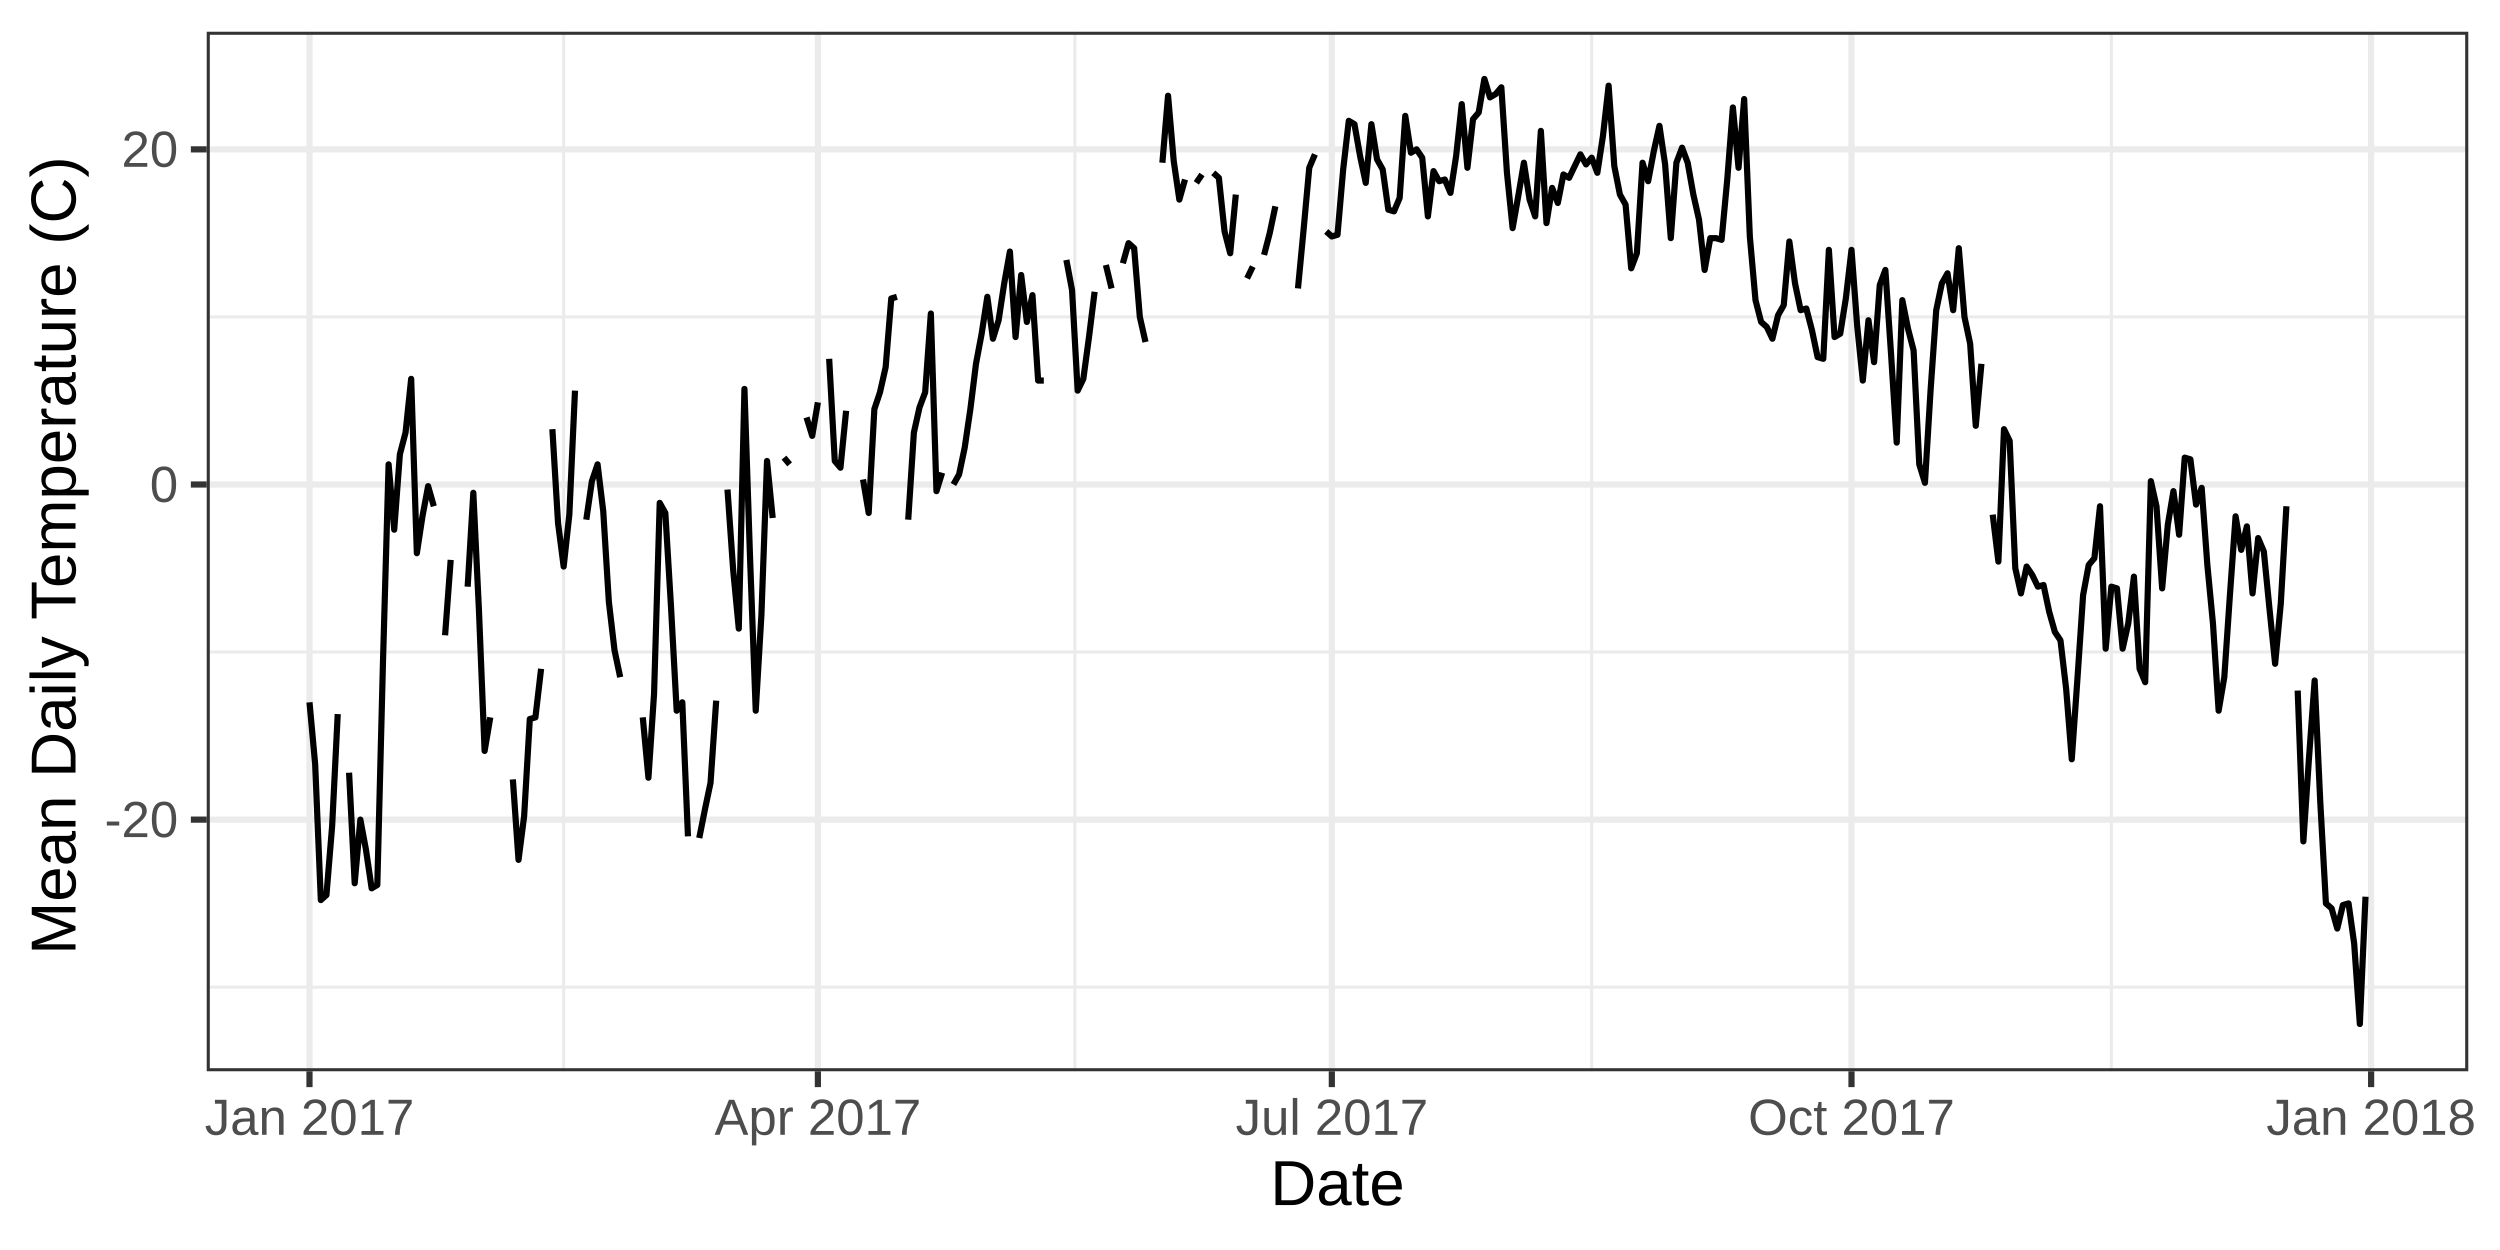
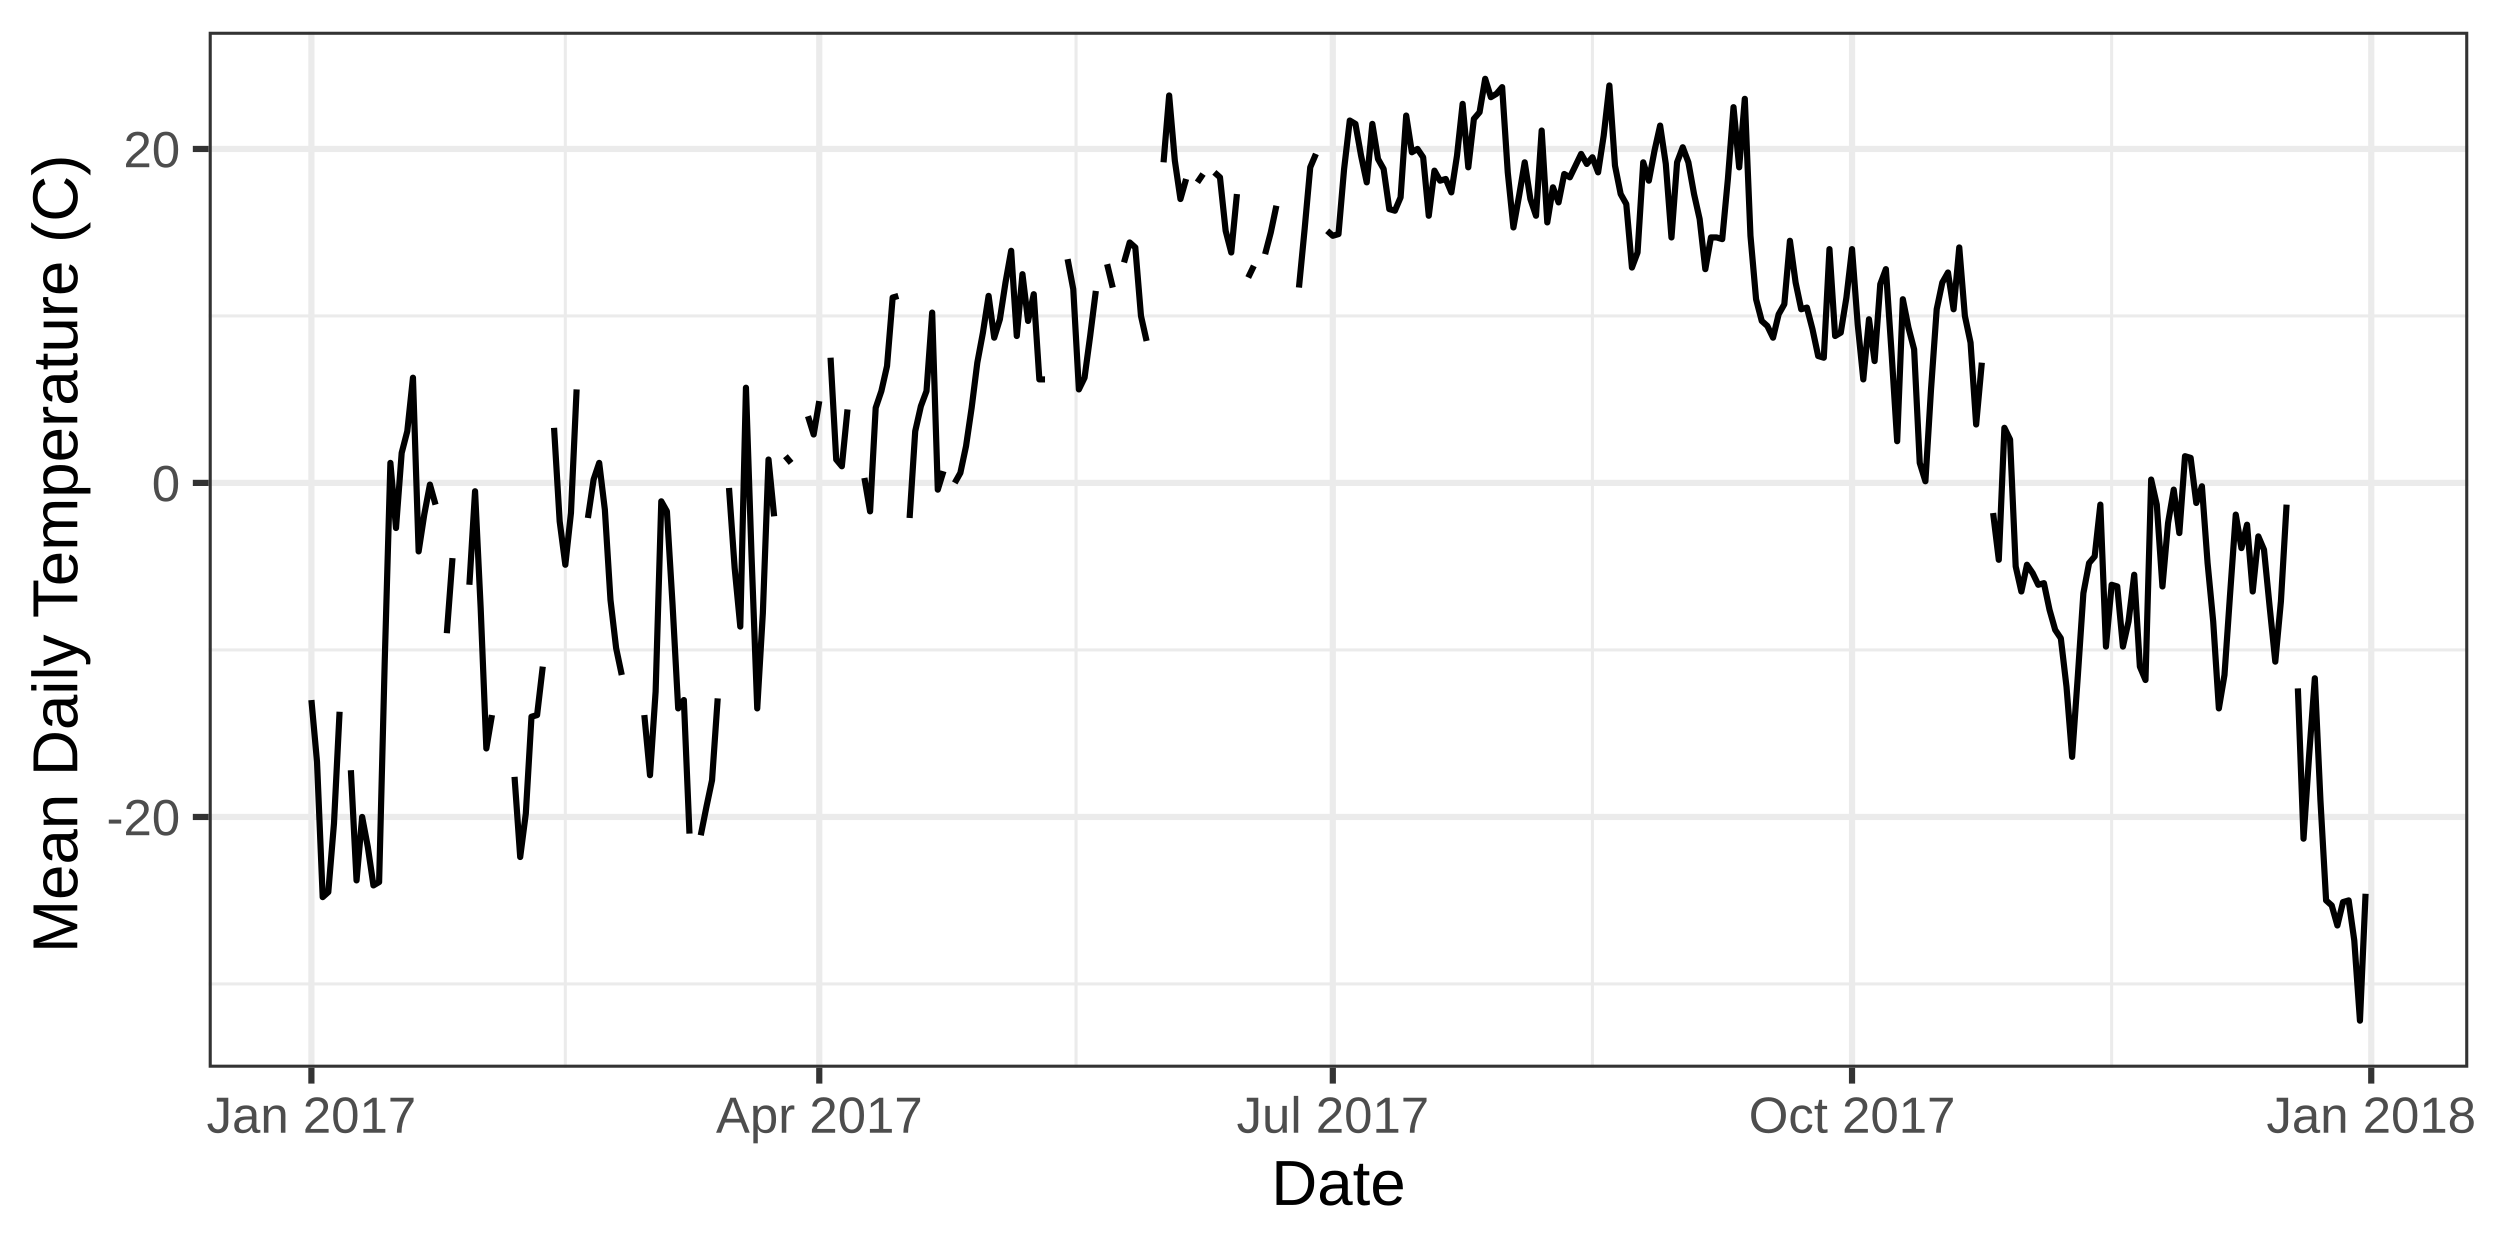
<svg xmlns="http://www.w3.org/2000/svg" viewBox="0 0 432.00 216.00">
  <defs>
    <style type="text/css">
    line, polyline, polygon, path, rect, circle {
      fill: none;
      stroke: #000000;
      stroke-linecap: round;
      stroke-linejoin: round;
      stroke-miterlimit: 10.00;
    }
  </style>
  </defs>
  <rect width="100%" height="100%" style="stroke: none; fill: #FFFFFF;" />
-   <rect x="0.00" y="0.00" width="432.00" height="216.00" style="stroke-width: 1.07; stroke: #FFFFFF; fill: #FFFFFF;" />
+   <rect x="0.00" y="0" width="432.00" height="216.00" style="stroke-width: 1.07; stroke: #FFFFFF; fill: #FFFFFF;" />
  <defs>
-     <clipPath id="cpMzUuNzJ8NDI2LjUyfDE4NS4xMnw1LjQ4">
-       <rect x="35.72" y="5.48" width="390.80" height="179.64" />
+     <clipPath id="cpMzYuMDZ8NDI2LjUyfDE4NC41MXw1LjQ4">
+       <rect x="36.06" y="5.48" width="390.46" height="179.03" />
    </clipPath>
  </defs>
-   <rect x="35.72" y="5.48" width="390.80" height="179.64" style="stroke-width: 1.07; stroke: none; fill: #FFFFFF;" clip-path="url(#cpMzUuNzJ8NDI2LjUyfDE4NS4xMnw1LjQ4)" />
-   <polyline points="35.72,170.58 426.52,170.58 " style="stroke-width: 0.53; stroke: #EBEBEB; stroke-linecap: butt;" clip-path="url(#cpMzUuNzJ8NDI2LjUyfDE4NS4xMnw1LjQ4)" />
-   <polyline points="35.72,112.67 426.52,112.67 " style="stroke-width: 0.53; stroke: #EBEBEB; stroke-linecap: butt;" clip-path="url(#cpMzUuNzJ8NDI2LjUyfDE4NS4xMnw1LjQ4)" />
-   <polyline points="35.72,54.76 426.52,54.76 " style="stroke-width: 0.53; stroke: #EBEBEB; stroke-linecap: butt;" clip-path="url(#cpMzUuNzJ8NDI2LjUyfDE4NS4xMnw1LjQ4)" />
-   <polyline points="97.40,185.12 97.40,5.48 " style="stroke-width: 0.53; stroke: #EBEBEB; stroke-linecap: butt;" clip-path="url(#cpMzUuNzJ8NDI2LjUyfDE4NS4xMnw1LjQ4)" />
-   <polyline points="185.74,185.12 185.74,5.48 " style="stroke-width: 0.53; stroke: #EBEBEB; stroke-linecap: butt;" clip-path="url(#cpMzUuNzJ8NDI2LjUyfDE4NS4xMnw1LjQ4)" />
-   <polyline points="275.04,185.12 275.04,5.48 " style="stroke-width: 0.53; stroke: #EBEBEB; stroke-linecap: butt;" clip-path="url(#cpMzUuNzJ8NDI2LjUyfDE4NS4xMnw1LjQ4)" />
-   <polyline points="364.84,185.12 364.84,5.48 " style="stroke-width: 0.53; stroke: #EBEBEB; stroke-linecap: butt;" clip-path="url(#cpMzUuNzJ8NDI2LjUyfDE4NS4xMnw1LjQ4)" />
-   <polyline points="35.72,141.63 426.52,141.63 " style="stroke-width: 1.07; stroke: #EBEBEB; stroke-linecap: butt;" clip-path="url(#cpMzUuNzJ8NDI2LjUyfDE4NS4xMnw1LjQ4)" />
-   <polyline points="35.72,83.72 426.52,83.72 " style="stroke-width: 1.07; stroke: #EBEBEB; stroke-linecap: butt;" clip-path="url(#cpMzUuNzJ8NDI2LjUyfDE4NS4xMnw1LjQ4)" />
-   <polyline points="35.72,25.81 426.52,25.81 " style="stroke-width: 1.07; stroke: #EBEBEB; stroke-linecap: butt;" clip-path="url(#cpMzUuNzJ8NDI2LjUyfDE4NS4xMnw1LjQ4)" />
-   <polyline points="53.48,185.12 53.48,5.48 " style="stroke-width: 1.07; stroke: #EBEBEB; stroke-linecap: butt;" clip-path="url(#cpMzUuNzJ8NDI2LjUyfDE4NS4xMnw1LjQ4)" />
-   <polyline points="141.33,185.12 141.33,5.48 " style="stroke-width: 1.07; stroke: #EBEBEB; stroke-linecap: butt;" clip-path="url(#cpMzUuNzJ8NDI2LjUyfDE4NS4xMnw1LjQ4)" />
-   <polyline points="230.14,185.12 230.14,5.48 " style="stroke-width: 1.07; stroke: #EBEBEB; stroke-linecap: butt;" clip-path="url(#cpMzUuNzJ8NDI2LjUyfDE4NS4xMnw1LjQ4)" />
-   <polyline points="319.94,185.12 319.94,5.48 " style="stroke-width: 1.07; stroke: #EBEBEB; stroke-linecap: butt;" clip-path="url(#cpMzUuNzJ8NDI2LjUyfDE4NS4xMnw1LjQ4)" />
-   <polyline points="409.73,185.12 409.73,5.48 " style="stroke-width: 1.07; stroke: #EBEBEB; stroke-linecap: butt;" clip-path="url(#cpMzUuNzJ8NDI2LjUyfDE4NS4xMnw1LjQ4)" />
-   <polyline points="53.48,121.36 54.46,132.07 55.44,155.53 56.41,154.66 57.39,142.79 58.36,123.39 " style="stroke-width: 1.07; stroke-linecap: butt;" clip-path="url(#cpMzUuNzJ8NDI2LjUyfDE4NS4xMnw1LjQ4)" />
-   <polyline points="60.32,133.52 61.29,152.63 62.27,141.63 63.24,146.84 64.22,153.50 65.20,152.92 66.17,114.70 67.15,80.24 68.12,91.53 69.10,78.50 70.08,74.74 71.05,65.47 72.03,95.59 73.00,89.22 73.98,84.01 74.96,87.48 " style="stroke-width: 1.07; stroke-linecap: butt;" clip-path="url(#cpMzUuNzJ8NDI2LjUyfDE4NS4xMnw1LjQ4)" />
-   <polyline points="76.91,109.78 77.88,96.75 " style="stroke-width: 1.07; stroke-linecap: butt;" clip-path="url(#cpMzUuNzJ8NDI2LjUyfDE4NS4xMnw1LjQ4)" />
-   <polyline points="80.81,101.38 81.79,85.16 82.76,105.43 83.74,129.76 84.72,123.96 " style="stroke-width: 1.07; stroke-linecap: butt;" clip-path="url(#cpMzUuNzJ8NDI2LjUyfDE4NS4xMnw1LjQ4)" />
-   <polyline points="88.62,134.68 89.60,148.58 90.57,141.05 91.55,124.25 92.52,123.96 93.50,115.57 " style="stroke-width: 1.07; stroke-linecap: butt;" clip-path="url(#cpMzUuNzJ8NDI2LjUyfDE4NS4xMnw1LjQ4)" />
-   <polyline points="95.45,74.16 96.43,90.38 97.40,97.90 98.38,88.93 99.36,67.50 " style="stroke-width: 1.07; stroke-linecap: butt;" clip-path="url(#cpMzUuNzJ8NDI2LjUyfDE4NS4xMnw1LjQ4)" />
-   <polyline points="101.31,89.80 102.28,83.14 103.26,80.24 104.24,88.35 105.21,103.99 106.19,112.38 107.17,117.02 " style="stroke-width: 1.07; stroke-linecap: butt;" clip-path="url(#cpMzUuNzJ8NDI2LjUyfDE4NS4xMnw1LjQ4)" />
-   <polyline points="111.07,123.96 112.05,134.39 113.02,119.91 114.00,86.90 114.97,88.64 115.95,104.85 116.93,122.81 117.90,121.36 118.88,144.52 " style="stroke-width: 1.07; stroke-linecap: butt;" clip-path="url(#cpMzUuNzJ8NDI2LjUyfDE4NS4xMnw1LjQ4)" />
-   <polyline points="120.83,144.81 121.81,139.89 122.78,135.26 123.76,121.07 " style="stroke-width: 1.07; stroke-linecap: butt;" clip-path="url(#cpMzUuNzJ8NDI2LjUyfDE4NS4xMnw1LjQ4)" />
-   <polyline points="125.71,84.59 126.69,98.48 127.66,108.62 128.64,67.21 129.61,96.46 130.59,122.81 131.57,106.30 132.54,79.66 133.52,89.51 " style="stroke-width: 1.07; stroke-linecap: butt;" clip-path="url(#cpMzUuNzJ8NDI2LjUyfDE4NS4xMnw1LjQ4)" />
-   <polyline points="135.47,79.08 136.45,80.24 " style="stroke-width: 1.07; stroke-linecap: butt;" clip-path="url(#cpMzUuNzJ8NDI2LjUyfDE4NS4xMnw1LjQ4)" />
-   <polyline points="139.37,72.13 140.35,75.32 141.33,69.53 " style="stroke-width: 1.07; stroke-linecap: butt;" clip-path="url(#cpMzUuNzJ8NDI2LjUyfDE4NS4xMnw1LjQ4)" />
-   <polyline points="143.28,62.00 144.25,79.66 145.23,80.82 146.21,70.98 " style="stroke-width: 1.07; stroke-linecap: butt;" clip-path="url(#cpMzUuNzJ8NDI2LjUyfDE4NS4xMnw1LjQ4)" />
-   <polyline points="149.13,82.85 150.11,88.64 151.09,70.69 152.06,67.79 153.04,63.45 154.01,51.58 154.99,51.29 " style="stroke-width: 1.07; stroke-linecap: butt;" clip-path="url(#cpMzUuNzJ8NDI2LjUyfDE4NS4xMnw1LjQ4)" />
-   <polyline points="156.94,89.80 157.92,74.74 158.89,70.40 159.87,67.79 160.85,54.18 161.82,84.87 162.80,81.69 " style="stroke-width: 1.07; stroke-linecap: butt;" clip-path="url(#cpMzUuNzJ8NDI2LjUyfDE4NS4xMnw1LjQ4)" />
-   <polyline points="164.75,83.72 165.73,81.98 166.70,77.35 167.68,70.69 168.65,62.87 169.63,57.66 170.61,51.29 171.58,58.53 172.56,55.34 173.53,48.97 174.51,43.47 175.49,58.24 176.46,47.52 177.44,55.63 178.41,51.00 179.39,65.76 180.37,65.76 " style="stroke-width: 1.07; stroke-linecap: butt;" clip-path="url(#cpMzUuNzJ8NDI2LjUyfDE4NS4xMnw1LjQ4)" />
-   <polyline points="184.27,44.92 185.25,50.13 186.22,67.50 187.20,65.47 188.18,58.24 189.15,50.42 " style="stroke-width: 1.07; stroke-linecap: butt;" clip-path="url(#cpMzUuNzJ8NDI2LjUyfDE4NS4xMnw1LjQ4)" />
-   <polyline points="191.10,45.79 192.08,49.84 " style="stroke-width: 1.07; stroke-linecap: butt;" clip-path="url(#cpMzUuNzJ8NDI2LjUyfDE4NS4xMnw1LjQ4)" />
-   <polyline points="194.03,45.50 195.01,42.02 195.98,42.89 196.96,54.76 197.94,59.10 " style="stroke-width: 1.07; stroke-linecap: butt;" clip-path="url(#cpMzUuNzJ8NDI2LjUyfDE4NS4xMnw1LjQ4)" />
-   <polyline points="200.86,28.12 201.84,16.54 202.82,27.83 203.79,34.49 204.77,31.02 " style="stroke-width: 1.07; stroke-linecap: butt;" clip-path="url(#cpMzUuNzJ8NDI2LjUyfDE4NS4xMnw1LjQ4)" />
-   <polyline points="206.72,31.60 207.70,30.15 " style="stroke-width: 1.07; stroke-linecap: butt;" clip-path="url(#cpMzUuNzJ8NDI2LjUyfDE4NS4xMnw1LjQ4)" />
-   <polyline points="209.65,29.86 210.62,30.73 211.60,39.99 212.58,43.76 213.55,33.62 " style="stroke-width: 1.07; stroke-linecap: butt;" clip-path="url(#cpMzUuNzJ8NDI2LjUyfDE4NS4xMnw1LjQ4)" />
-   <polyline points="215.50,48.10 216.48,46.07 " style="stroke-width: 1.07; stroke-linecap: butt;" clip-path="url(#cpMzUuNzJ8NDI2LjUyfDE4NS4xMnw1LjQ4)" />
-   <polyline points="218.43,44.05 219.41,40.28 220.38,35.65 " style="stroke-width: 1.07; stroke-linecap: butt;" clip-path="url(#cpMzUuNzJ8NDI2LjUyfDE4NS4xMnw1LjQ4)" />
-   <polyline points="224.29,49.84 225.26,39.70 226.24,28.99 227.22,26.67 " style="stroke-width: 1.07; stroke-linecap: butt;" clip-path="url(#cpMzUuNzJ8NDI2LjUyfDE4NS4xMnw1LjQ4)" />
-   <polyline points="229.17,39.99 230.14,40.86 231.12,40.57 232.10,29.28 233.07,20.88 234.05,21.46 235.02,26.96 236.00,31.60 236.98,21.46 237.95,27.54 238.93,29.28 239.90,36.23 240.88,36.52 241.86,34.20 242.83,20.02 243.81,26.39 244.78,25.81 245.76,27.25 246.74,37.39 247.71,29.57 248.69,31.31 249.66,31.02 250.64,33.33 251.62,26.96 252.59,17.99 253.57,28.99 254.54,20.59 255.52,19.44 256.50,13.64 257.47,16.83 258.45,16.25 259.43,15.09 260.40,29.86 261.38,39.42 262.35,33.91 263.33,28.12 264.31,34.49 265.28,37.39 266.26,22.62 267.23,38.55 268.21,32.47 269.19,35.07 270.16,30.15 271.14,30.73 272.11,28.70 273.09,26.67 274.07,28.41 275.04,27.25 276.02,29.86 276.99,23.49 277.97,14.80 278.95,28.70 279.92,33.62 280.90,35.36 281.87,46.36 282.85,43.76 283.83,28.12 284.80,31.31 285.78,26.10 286.75,21.75 287.73,28.41 288.71,41.15 289.68,28.12 290.66,25.52 291.63,28.12 292.61,33.62 293.59,37.97 294.56,46.65 295.54,41.15 296.51,41.15 297.49,41.44 298.47,31.02 299.44,18.57 300.42,28.99 301.39,17.12 302.37,40.86 303.35,51.87 304.32,55.63 305.30,56.50 306.27,58.53 307.25,54.47 308.23,52.73 309.20,41.73 310.18,48.97 311.15,53.60 312.13,53.31 313.11,57.08 314.08,61.71 315.06,62.00 316.03,43.18 317.01,58.24 317.99,57.66 318.96,51.58 319.94,43.18 320.91,56.21 321.89,65.76 322.87,55.34 323.84,62.58 324.82,49.26 325.79,46.65 326.77,61.13 327.75,76.48 328.72,51.87 329.70,56.79 330.67,60.55 331.65,80.24 332.63,83.43 333.60,67.50 334.58,53.60 335.55,48.97 336.53,47.23 337.51,53.60 338.48,42.89 339.46,54.76 340.44,59.39 341.41,73.58 342.39,62.87 " style="stroke-width: 1.07; stroke-linecap: butt;" clip-path="url(#cpMzUuNzJ8NDI2LjUyfDE4NS4xMnw1LjQ4)" />
-   <polyline points="344.34,88.93 345.32,97.04 346.29,74.16 347.27,76.19 348.24,98.19 349.22,102.54 350.20,97.90 351.17,99.35 352.15,101.38 353.12,101.09 354.10,105.72 355.08,109.20 356.05,110.65 357.03,119.04 358.00,131.20 358.98,117.30 359.96,102.83 360.93,97.62 361.91,96.46 362.88,87.48 363.86,112.09 364.84,101.38 365.81,101.67 366.79,112.09 367.76,107.75 368.74,99.64 369.72,115.57 370.69,117.88 371.67,83.14 372.64,87.48 373.62,101.67 374.60,90.67 375.57,84.87 376.55,92.40 377.52,79.08 378.50,79.37 379.48,87.19 380.45,84.30 381.43,97.62 382.40,107.75 383.38,122.81 384.36,117.02 385.33,102.83 386.31,89.22 387.28,95.01 388.26,90.96 389.24,102.54 390.21,92.98 391.19,95.30 392.16,105.14 393.14,114.70 394.12,104.28 395.09,87.48 " style="stroke-width: 1.07; stroke-linecap: butt;" clip-path="url(#cpMzUuNzJ8NDI2LjUyfDE4NS4xMnw1LjQ4)" />
-   <polyline points="397.04,119.33 398.02,145.39 399.00,130.91 399.97,117.59 400.95,138.73 401.92,156.11 402.90,156.97 403.88,160.45 404.85,156.39 405.83,156.11 406.80,163.05 407.78,176.95 408.76,154.95 " style="stroke-width: 1.07; stroke-linecap: butt;" clip-path="url(#cpMzUuNzJ8NDI2LjUyfDE4NS4xMnw1LjQ4)" />
-   <rect x="35.72" y="5.48" width="390.80" height="179.64" style="stroke-width: 1.07; stroke: #333333;" clip-path="url(#cpMzUuNzJ8NDI2LjUyfDE4NS4xMnw1LjQ4)" />
+   <rect x="36.06" y="5.48" width="390.46" height="179.03" style="stroke-width: 1.07; stroke: none; fill: #FFFFFF;" clip-path="url(#cpMzYuMDZ8NDI2LjUyfDE4NC41MXw1LjQ4)" />
+   <polyline points="36.06,170.02 426.52,170.02 " style="stroke-width: 0.53; stroke: #EBEBEB; stroke-linecap: butt;" clip-path="url(#cpMzYuMDZ8NDI2LjUyfDE4NC41MXw1LjQ4)" />
+   <polyline points="36.06,112.31 426.52,112.31 " style="stroke-width: 0.53; stroke: #EBEBEB; stroke-linecap: butt;" clip-path="url(#cpMzYuMDZ8NDI2LjUyfDE4NC41MXw1LjQ4)" />
+   <polyline points="36.06,54.59 426.52,54.59 " style="stroke-width: 0.53; stroke: #EBEBEB; stroke-linecap: butt;" clip-path="url(#cpMzYuMDZ8NDI2LjUyfDE4NC41MXw1LjQ4)" />
+   <polyline points="97.69,184.51 97.69,5.48 " style="stroke-width: 0.53; stroke: #EBEBEB; stroke-linecap: butt;" clip-path="url(#cpMzYuMDZ8NDI2LjUyfDE4NC41MXw1LjQ4)" />
+   <polyline points="185.94,184.51 185.94,5.48 " style="stroke-width: 0.53; stroke: #EBEBEB; stroke-linecap: butt;" clip-path="url(#cpMzYuMDZ8NDI2LjUyfDE4NC41MXw1LjQ4)" />
+   <polyline points="275.17,184.51 275.17,5.48 " style="stroke-width: 0.53; stroke: #EBEBEB; stroke-linecap: butt;" clip-path="url(#cpMzYuMDZ8NDI2LjUyfDE4NC41MXw1LjQ4)" />
+   <polyline points="364.89,184.51 364.89,5.48 " style="stroke-width: 0.53; stroke: #EBEBEB; stroke-linecap: butt;" clip-path="url(#cpMzYuMDZ8NDI2LjUyfDE4NC41MXw1LjQ4)" />
+   <polyline points="36.06,141.17 426.52,141.17 " style="stroke-width: 1.07; stroke: #EBEBEB; stroke-linecap: butt;" clip-path="url(#cpMzYuMDZ8NDI2LjUyfDE4NC41MXw1LjQ4)" />
+   <polyline points="36.06,83.45 426.52,83.45 " style="stroke-width: 1.07; stroke: #EBEBEB; stroke-linecap: butt;" clip-path="url(#cpMzYuMDZ8NDI2LjUyfDE4NC41MXw1LjQ4)" />
+   <polyline points="36.06,25.74 426.52,25.74 " style="stroke-width: 1.07; stroke: #EBEBEB; stroke-linecap: butt;" clip-path="url(#cpMzYuMDZ8NDI2LjUyfDE4NC41MXw1LjQ4)" />
+   <polyline points="53.81,184.51 53.81,5.48 " style="stroke-width: 1.07; stroke: #EBEBEB; stroke-linecap: butt;" clip-path="url(#cpMzYuMDZ8NDI2LjUyfDE4NC41MXw1LjQ4)" />
+   <polyline points="141.57,184.51 141.57,5.48 " style="stroke-width: 1.07; stroke: #EBEBEB; stroke-linecap: butt;" clip-path="url(#cpMzYuMDZ8NDI2LjUyfDE4NC41MXw1LjQ4)" />
+   <polyline points="230.31,184.51 230.31,5.48 " style="stroke-width: 1.07; stroke: #EBEBEB; stroke-linecap: butt;" clip-path="url(#cpMzYuMDZ8NDI2LjUyfDE4NC41MXw1LjQ4)" />
+   <polyline points="320.03,184.51 320.03,5.48 " style="stroke-width: 1.07; stroke: #EBEBEB; stroke-linecap: butt;" clip-path="url(#cpMzYuMDZ8NDI2LjUyfDE4NC41MXw1LjQ4)" />
+   <polyline points="409.75,184.51 409.75,5.48 " style="stroke-width: 1.07; stroke: #EBEBEB; stroke-linecap: butt;" clip-path="url(#cpMzYuMDZ8NDI2LjUyfDE4NC41MXw1LjQ4)" />
+   <polyline points="53.81,120.97 54.78,131.64 55.76,155.02 56.73,154.15 57.71,142.32 58.68,122.99 " style="stroke-width: 1.07; stroke-linecap: butt;" clip-path="url(#cpMzYuMDZ8NDI2LjUyfDE4NC41MXw1LjQ4)" />
+   <polyline points="60.63,133.09 61.61,152.13 62.58,141.17 63.56,146.36 64.53,153.00 65.51,152.42 66.48,114.33 67.46,79.99 68.43,91.24 69.41,78.26 70.38,74.51 71.36,65.27 72.34,95.28 73.31,88.93 74.29,83.74 75.26,87.20 " style="stroke-width: 1.07; stroke-linecap: butt;" clip-path="url(#cpMzYuMDZ8NDI2LjUyfDE4NC41MXw1LjQ4)" />
+   <polyline points="77.21,109.42 78.19,96.44 " style="stroke-width: 1.07; stroke-linecap: butt;" clip-path="url(#cpMzYuMDZ8NDI2LjUyfDE4NC41MXw1LjQ4)" />
+   <polyline points="81.11,101.05 82.09,84.89 83.06,105.09 84.04,129.33 85.01,123.56 " style="stroke-width: 1.07; stroke-linecap: butt;" clip-path="url(#cpMzYuMDZ8NDI2LjUyfDE4NC41MXw1LjQ4)" />
+   <polyline points="88.91,134.24 89.89,148.09 90.86,140.59 91.84,123.85 92.81,123.56 93.79,115.19 " style="stroke-width: 1.07; stroke-linecap: butt;" clip-path="url(#cpMzYuMDZ8NDI2LjUyfDE4NC41MXw1LjQ4)" />
+   <polyline points="95.74,73.93 96.71,90.09 97.69,97.59 98.66,88.65 99.64,67.29 " style="stroke-width: 1.07; stroke-linecap: butt;" clip-path="url(#cpMzYuMDZ8NDI2LjUyfDE4NC41MXw1LjQ4)" />
+   <polyline points="101.59,89.51 102.57,82.87 103.54,79.99 104.52,88.07 105.49,103.65 106.47,112.02 107.44,116.64 " style="stroke-width: 1.07; stroke-linecap: butt;" clip-path="url(#cpMzYuMDZ8NDI2LjUyfDE4NC41MXw1LjQ4)" />
+   <polyline points="111.34,123.56 112.32,133.95 113.29,119.52 114.27,86.63 115.24,88.36 116.22,104.52 117.19,122.41 118.17,120.97 119.14,144.05 " style="stroke-width: 1.07; stroke-linecap: butt;" clip-path="url(#cpMzYuMDZ8NDI2LjUyfDE4NC41MXw1LjQ4)" />
+   <polyline points="121.09,144.34 122.07,139.43 123.04,134.82 124.02,120.68 " style="stroke-width: 1.07; stroke-linecap: butt;" clip-path="url(#cpMzYuMDZ8NDI2LjUyfDE4NC41MXw1LjQ4)" />
+   <polyline points="125.97,84.32 126.95,98.17 127.92,108.27 128.90,67.00 129.87,96.15 130.85,122.41 131.82,105.96 132.80,79.41 133.77,89.22 " style="stroke-width: 1.07; stroke-linecap: butt;" clip-path="url(#cpMzYuMDZ8NDI2LjUyfDE4NC41MXw1LjQ4)" />
+   <polyline points="135.72,78.83 136.70,79.99 " style="stroke-width: 1.07; stroke-linecap: butt;" clip-path="url(#cpMzYuMDZ8NDI2LjUyfDE4NC41MXw1LjQ4)" />
+   <polyline points="139.62,71.91 140.60,75.08 141.57,69.31 " style="stroke-width: 1.07; stroke-linecap: butt;" clip-path="url(#cpMzYuMDZ8NDI2LjUyfDE4NC41MXw1LjQ4)" />
+   <polyline points="143.52,61.81 144.50,79.41 145.47,80.57 146.45,70.75 " style="stroke-width: 1.07; stroke-linecap: butt;" clip-path="url(#cpMzYuMDZ8NDI2LjUyfDE4NC41MXw1LjQ4)" />
+   <polyline points="149.37,82.59 150.35,88.36 151.32,70.47 152.30,67.58 153.28,63.25 154.25,51.42 155.23,51.13 " style="stroke-width: 1.07; stroke-linecap: butt;" clip-path="url(#cpMzYuMDZ8NDI2LjUyfDE4NC41MXw1LjQ4)" />
+   <polyline points="157.18,89.51 158.15,74.51 159.13,70.18 160.10,67.58 161.08,54.02 162.05,84.61 163.03,81.43 " style="stroke-width: 1.07; stroke-linecap: butt;" clip-path="url(#cpMzYuMDZ8NDI2LjUyfDE4NC41MXw1LjQ4)" />
+   <polyline points="164.98,83.45 165.95,81.72 166.93,77.10 167.90,70.47 168.88,62.67 169.85,57.48 170.83,51.13 171.80,58.35 172.78,55.17 173.75,48.82 174.73,43.34 175.70,58.06 176.68,47.38 177.65,55.46 178.63,50.84 179.60,65.56 180.58,65.56 " style="stroke-width: 1.07; stroke-linecap: butt;" clip-path="url(#cpMzYuMDZ8NDI2LjUyfDE4NC41MXw1LjQ4)" />
+   <polyline points="184.48,44.78 185.46,49.98 186.43,67.29 187.41,65.27 188.38,58.06 189.36,50.27 " style="stroke-width: 1.07; stroke-linecap: butt;" clip-path="url(#cpMzYuMDZ8NDI2LjUyfDE4NC41MXw1LjQ4)" />
+   <polyline points="191.31,45.65 192.28,49.69 " style="stroke-width: 1.07; stroke-linecap: butt;" clip-path="url(#cpMzYuMDZ8NDI2LjUyfDE4NC41MXw1LjQ4)" />
+   <polyline points="194.23,45.36 195.21,41.90 196.18,42.76 197.16,54.59 198.13,58.92 " style="stroke-width: 1.07; stroke-linecap: butt;" clip-path="url(#cpMzYuMDZ8NDI2LjUyfDE4NC41MXw1LjQ4)" />
+   <polyline points="201.06,28.05 202.03,16.50 203.01,27.76 203.98,34.39 204.96,30.93 " style="stroke-width: 1.07; stroke-linecap: butt;" clip-path="url(#cpMzYuMDZ8NDI2LjUyfDE4NC41MXw1LjQ4)" />
+   <polyline points="206.91,31.51 207.89,30.07 " style="stroke-width: 1.07; stroke-linecap: butt;" clip-path="url(#cpMzYuMDZ8NDI2LjUyfDE4NC41MXw1LjQ4)" />
+   <polyline points="209.84,29.78 210.81,30.64 211.79,39.88 212.76,43.63 213.74,33.53 " style="stroke-width: 1.07; stroke-linecap: butt;" clip-path="url(#cpMzYuMDZ8NDI2LjUyfDE4NC41MXw1LjQ4)" />
+   <polyline points="215.69,47.96 216.66,45.94 " style="stroke-width: 1.07; stroke-linecap: butt;" clip-path="url(#cpMzYuMDZ8NDI2LjUyfDE4NC41MXw1LjQ4)" />
+   <polyline points="218.61,43.92 219.59,40.17 220.56,35.55 " style="stroke-width: 1.07; stroke-linecap: butt;" clip-path="url(#cpMzYuMDZ8NDI2LjUyfDE4NC41MXw1LjQ4)" />
+   <polyline points="224.46,49.69 225.44,39.59 226.41,28.91 227.39,26.60 " style="stroke-width: 1.07; stroke-linecap: butt;" clip-path="url(#cpMzYuMDZ8NDI2LjUyfDE4NC41MXw1LjQ4)" />
+   <polyline points="229.34,39.88 230.31,40.74 231.29,40.45 232.26,29.20 233.24,20.83 234.22,21.41 235.19,26.89 236.17,31.51 237.14,21.41 238.12,27.47 239.09,29.20 240.07,36.13 241.04,36.41 242.02,34.11 242.99,19.97 243.97,26.31 244.94,25.74 245.92,27.18 246.89,37.28 247.87,29.49 248.84,31.22 249.82,30.93 250.79,33.24 251.77,26.89 252.74,17.95 253.72,28.91 254.69,20.54 255.67,19.39 256.64,13.62 257.62,16.79 258.59,16.21 259.57,15.06 260.54,29.78 261.52,39.30 262.50,33.82 263.47,28.05 264.45,34.39 265.42,37.28 266.40,22.56 267.37,38.43 268.35,32.37 269.32,34.97 270.30,30.07 271.27,30.64 272.25,28.62 273.22,26.60 274.20,28.33 275.17,27.18 276.15,29.78 277.12,23.43 278.10,14.77 279.07,28.62 280.05,33.53 281.02,35.26 282.00,46.23 282.97,43.63 283.95,28.05 284.92,31.22 285.90,26.03 286.87,21.70 287.85,28.33 288.83,41.03 289.80,28.05 290.78,25.45 291.75,28.05 292.73,33.53 293.70,37.86 294.68,46.51 295.65,41.03 296.63,41.03 297.60,41.32 298.58,30.93 299.55,18.52 300.53,28.91 301.50,17.08 302.48,40.74 303.45,51.71 304.43,55.46 305.40,56.33 306.38,58.35 307.35,54.31 308.33,52.57 309.30,41.61 310.28,48.82 311.25,53.44 312.23,53.15 313.20,56.90 314.18,61.52 315.15,61.81 316.13,43.05 317.11,58.06 318.08,57.48 319.06,51.42 320.03,43.05 321.01,56.04 321.98,65.56 322.96,55.17 323.93,62.39 324.91,49.11 325.88,46.51 326.86,60.94 327.83,76.24 328.81,51.71 329.78,56.61 330.76,60.37 331.73,79.99 332.71,83.16 333.68,67.29 334.66,53.44 335.63,48.82 336.61,47.09 337.58,53.44 338.56,42.76 339.53,54.59 340.51,59.21 341.48,73.35 342.46,62.67 " style="stroke-width: 1.07; stroke-linecap: butt;" clip-path="url(#cpMzYuMDZ8NDI2LjUyfDE4NC41MXw1LjQ4)" />
+   <polyline points="344.41,88.65 345.39,96.73 346.36,73.93 347.34,75.95 348.31,97.88 349.29,102.21 350.26,97.59 351.24,99.03 352.21,101.05 353.19,100.77 354.16,105.38 355.14,108.85 356.11,110.29 357.09,118.66 358.06,130.78 359.04,116.93 360.01,102.50 360.99,97.30 361.96,96.15 362.94,87.20 363.91,111.73 364.89,101.05 365.86,101.34 366.84,111.73 367.81,107.40 368.79,99.32 369.77,115.19 370.74,117.50 371.72,82.87 372.69,87.20 373.67,101.34 374.64,90.38 375.62,84.61 376.59,92.11 377.57,78.83 378.54,79.12 379.52,86.91 380.49,84.03 381.47,97.30 382.44,107.40 383.42,122.41 384.39,116.64 385.37,102.50 386.34,88.93 387.32,94.71 388.29,90.67 389.27,102.21 390.24,92.69 391.22,94.99 392.19,104.81 393.17,114.33 394.14,103.94 395.12,87.20 " style="stroke-width: 1.07; stroke-linecap: butt;" clip-path="url(#cpMzYuMDZ8NDI2LjUyfDE4NC41MXw1LjQ4)" />
+   <polyline points="397.07,118.95 398.05,144.92 399.02,130.49 400.00,117.21 400.97,138.28 401.95,155.59 402.92,156.46 403.90,159.92 404.87,155.88 405.85,155.59 406.82,162.52 407.80,176.37 408.77,154.44 " style="stroke-width: 1.07; stroke-linecap: butt;" clip-path="url(#cpMzYuMDZ8NDI2LjUyfDE4NC41MXw1LjQ4)" />
+   <rect x="36.06" y="5.48" width="390.46" height="179.03" style="stroke-width: 1.07; stroke: #333333;" clip-path="url(#cpMzYuMDZ8NDI2LjUyfDE4NC41MXw1LjQ4)" />
  <defs>
    <clipPath id="cpMC4wMHw0MzIuMDB8MjE2LjAwfDAuMDA=">
      <rect x="0.00" y="0.00" width="432.00" height="216.00" />
    </clipPath>
  </defs>
  <g clip-path="url(#cpMC4wMHw0MzIuMDB8MjE2LjAwfDAuMDA=)">
-     <text x="18.07" y="144.65" style="font-size: 8.80px; fill: #4D4D4D; font-family: Arimo;" textLength="12.72px" lengthAdjust="spacingAndGlyphs">-20</text>
+     <text x="18.41" y="144.32" style="font-size: 8.80px; fill: #4D4D4D; font-family: Arial;" textLength="12.72px" lengthAdjust="spacingAndGlyphs">-20</text>
  </g>
  <g clip-path="url(#cpMC4wMHw0MzIuMDB8MjE2LjAwfDAuMDA=)">
-     <text x="25.89" y="86.74" style="font-size: 8.80px; fill: #4D4D4D; font-family: Arimo;" textLength="4.89px" lengthAdjust="spacingAndGlyphs">0</text>
+     <text x="26.23" y="86.60" style="font-size: 8.80px; fill: #4D4D4D; font-family: Arial;" textLength="4.89px" lengthAdjust="spacingAndGlyphs">0</text>
  </g>
  <g clip-path="url(#cpMC4wMHw0MzIuMDB8MjE2LjAwfDAuMDA=)">
-     <text x="21.00" y="28.83" style="font-size: 8.80px; fill: #4D4D4D; font-family: Arimo;" textLength="9.79px" lengthAdjust="spacingAndGlyphs">20</text>
+     <text x="21.34" y="28.89" style="font-size: 8.80px; fill: #4D4D4D; font-family: Arial;" textLength="9.79px" lengthAdjust="spacingAndGlyphs">20</text>
  </g>
-   <polyline points="32.98,141.63 35.72,141.63 " style="stroke-width: 1.07; stroke: #333333; stroke-linecap: butt;" clip-path="url(#cpMC4wMHw0MzIuMDB8MjE2LjAwfDAuMDA=)" />
-   <polyline points="32.98,83.72 35.72,83.72 " style="stroke-width: 1.07; stroke: #333333; stroke-linecap: butt;" clip-path="url(#cpMC4wMHw0MzIuMDB8MjE2LjAwfDAuMDA=)" />
-   <polyline points="32.98,25.81 35.72,25.81 " style="stroke-width: 1.07; stroke: #333333; stroke-linecap: butt;" clip-path="url(#cpMC4wMHw0MzIuMDB8MjE2LjAwfDAuMDA=)" />
-   <polyline points="53.48,187.86 53.48,185.12 " style="stroke-width: 1.07; stroke: #333333; stroke-linecap: butt;" clip-path="url(#cpMC4wMHw0MzIuMDB8MjE2LjAwfDAuMDA=)" />
-   <polyline points="141.33,187.86 141.33,185.12 " style="stroke-width: 1.07; stroke: #333333; stroke-linecap: butt;" clip-path="url(#cpMC4wMHw0MzIuMDB8MjE2LjAwfDAuMDA=)" />
-   <polyline points="230.14,187.86 230.14,185.12 " style="stroke-width: 1.07; stroke: #333333; stroke-linecap: butt;" clip-path="url(#cpMC4wMHw0MzIuMDB8MjE2LjAwfDAuMDA=)" />
-   <polyline points="319.94,187.86 319.94,185.12 " style="stroke-width: 1.07; stroke: #333333; stroke-linecap: butt;" clip-path="url(#cpMC4wMHw0MzIuMDB8MjE2LjAwfDAuMDA=)" />
-   <polyline points="409.73,187.86 409.73,185.12 " style="stroke-width: 1.07; stroke: #333333; stroke-linecap: butt;" clip-path="url(#cpMC4wMHw0MzIuMDB8MjE2LjAwfDAuMDA=)" />
+   <polyline points="33.32,141.17 36.06,141.17 " style="stroke-width: 1.07; stroke: #333333; stroke-linecap: butt;" clip-path="url(#cpMC4wMHw0MzIuMDB8MjE2LjAwfDAuMDA=)" />
+   <polyline points="33.32,83.45 36.06,83.45 " style="stroke-width: 1.07; stroke: #333333; stroke-linecap: butt;" clip-path="url(#cpMC4wMHw0MzIuMDB8MjE2LjAwfDAuMDA=)" />
+   <polyline points="33.32,25.74 36.06,25.74 " style="stroke-width: 1.07; stroke: #333333; stroke-linecap: butt;" clip-path="url(#cpMC4wMHw0MzIuMDB8MjE2LjAwfDAuMDA=)" />
+   <polyline points="53.81,187.25 53.81,184.51 " style="stroke-width: 1.07; stroke: #333333; stroke-linecap: butt;" clip-path="url(#cpMC4wMHw0MzIuMDB8MjE2LjAwfDAuMDA=)" />
+   <polyline points="141.57,187.25 141.57,184.51 " style="stroke-width: 1.07; stroke: #333333; stroke-linecap: butt;" clip-path="url(#cpMC4wMHw0MzIuMDB8MjE2LjAwfDAuMDA=)" />
+   <polyline points="230.31,187.25 230.31,184.51 " style="stroke-width: 1.07; stroke: #333333; stroke-linecap: butt;" clip-path="url(#cpMC4wMHw0MzIuMDB8MjE2LjAwfDAuMDA=)" />
+   <polyline points="320.03,187.25 320.03,184.51 " style="stroke-width: 1.07; stroke: #333333; stroke-linecap: butt;" clip-path="url(#cpMC4wMHw0MzIuMDB8MjE2LjAwfDAuMDA=)" />
+   <polyline points="409.75,187.25 409.75,184.51 " style="stroke-width: 1.07; stroke: #333333; stroke-linecap: butt;" clip-path="url(#cpMC4wMHw0MzIuMDB8MjE2LjAwfDAuMDA=)" />
  <g clip-path="url(#cpMC4wMHw0MzIuMDB8MjE2LjAwfDAuMDA=)">
-     <text x="35.38" y="196.10" style="font-size: 8.80px; fill: #4D4D4D; font-family: Arimo;" textLength="36.21px" lengthAdjust="spacingAndGlyphs">Jan 2017</text>
+     <text x="35.70" y="195.74" style="font-size: 8.80px; fill: #4D4D4D; font-family: Arial;" textLength="36.21px" lengthAdjust="spacingAndGlyphs">Jan 2017</text>
  </g>
  <g clip-path="url(#cpMC4wMHw0MzIuMDB8MjE2LjAwfDAuMDA=)">
-     <text x="123.47" y="196.10" style="font-size: 8.80px; fill: #4D4D4D; font-family: Arimo;" textLength="35.72px" lengthAdjust="spacingAndGlyphs">Apr 2017</text>
+     <text x="123.72" y="195.74" style="font-size: 8.80px; fill: #4D4D4D; font-family: Arial;" textLength="35.72px" lengthAdjust="spacingAndGlyphs">Apr 2017</text>
  </g>
  <g clip-path="url(#cpMC4wMHw0MzIuMDB8MjE2LjAwfDAuMDA=)">
-     <text x="213.51" y="196.10" style="font-size: 8.80px; fill: #4D4D4D; font-family: Arimo;" textLength="33.27px" lengthAdjust="spacingAndGlyphs">Jul 2017</text>
+     <text x="213.68" y="195.74" style="font-size: 8.80px; fill: #4D4D4D; font-family: Arial;" textLength="33.27px" lengthAdjust="spacingAndGlyphs">Jul 2017</text>
  </g>
  <g clip-path="url(#cpMC4wMHw0MzIuMDB8MjE2LjAwfDAuMDA=)">
-     <text x="302.08" y="196.10" style="font-size: 8.80px; fill: #4D4D4D; font-family: Arimo;" textLength="35.71px" lengthAdjust="spacingAndGlyphs">Oct 2017</text>
+     <text x="302.18" y="195.74" style="font-size: 8.80px; fill: #4D4D4D; font-family: Arial;" textLength="35.71px" lengthAdjust="spacingAndGlyphs">Oct 2017</text>
  </g>
  <g clip-path="url(#cpMC4wMHw0MzIuMDB8MjE2LjAwfDAuMDA=)">
-     <text x="391.63" y="196.10" style="font-size: 8.80px; fill: #4D4D4D; font-family: Arimo;" textLength="36.21px" lengthAdjust="spacingAndGlyphs">Jan 2018</text>
+     <text x="391.64" y="195.74" style="font-size: 8.80px; fill: #4D4D4D; font-family: Arial;" textLength="36.21px" lengthAdjust="spacingAndGlyphs">Jan 2018</text>
  </g>
  <g clip-path="url(#cpMC4wMHw0MzIuMDB8MjE2LjAwfDAuMDA=)">
-     <text x="219.50" y="208.24" style="font-size: 11.00px; font-family: Arimo;" textLength="23.24px" lengthAdjust="spacingAndGlyphs">Date</text>
+     <text x="219.67" y="208.21" style="font-size: 11.00px; font-family: Arial;" textLength="23.24px" lengthAdjust="spacingAndGlyphs">Date</text>
  </g>
  <g clip-path="url(#cpMC4wMHw0MzIuMDB8MjE2LjAwfDAuMDA=)">
-     <text transform="translate(13.05,164.99) rotate(-90)" style="font-size: 11.00px; font-family: Arimo;" textLength="139.37px" lengthAdjust="spacingAndGlyphs">Mean Daily Temperature (C)</text>
+     <text transform="translate(13.35,164.68) rotate(-90)" style="font-size: 11.00px; font-family: Arial;" textLength="139.37px" lengthAdjust="spacingAndGlyphs">Mean Daily Temperature (C)</text>
  </g>
</svg>
